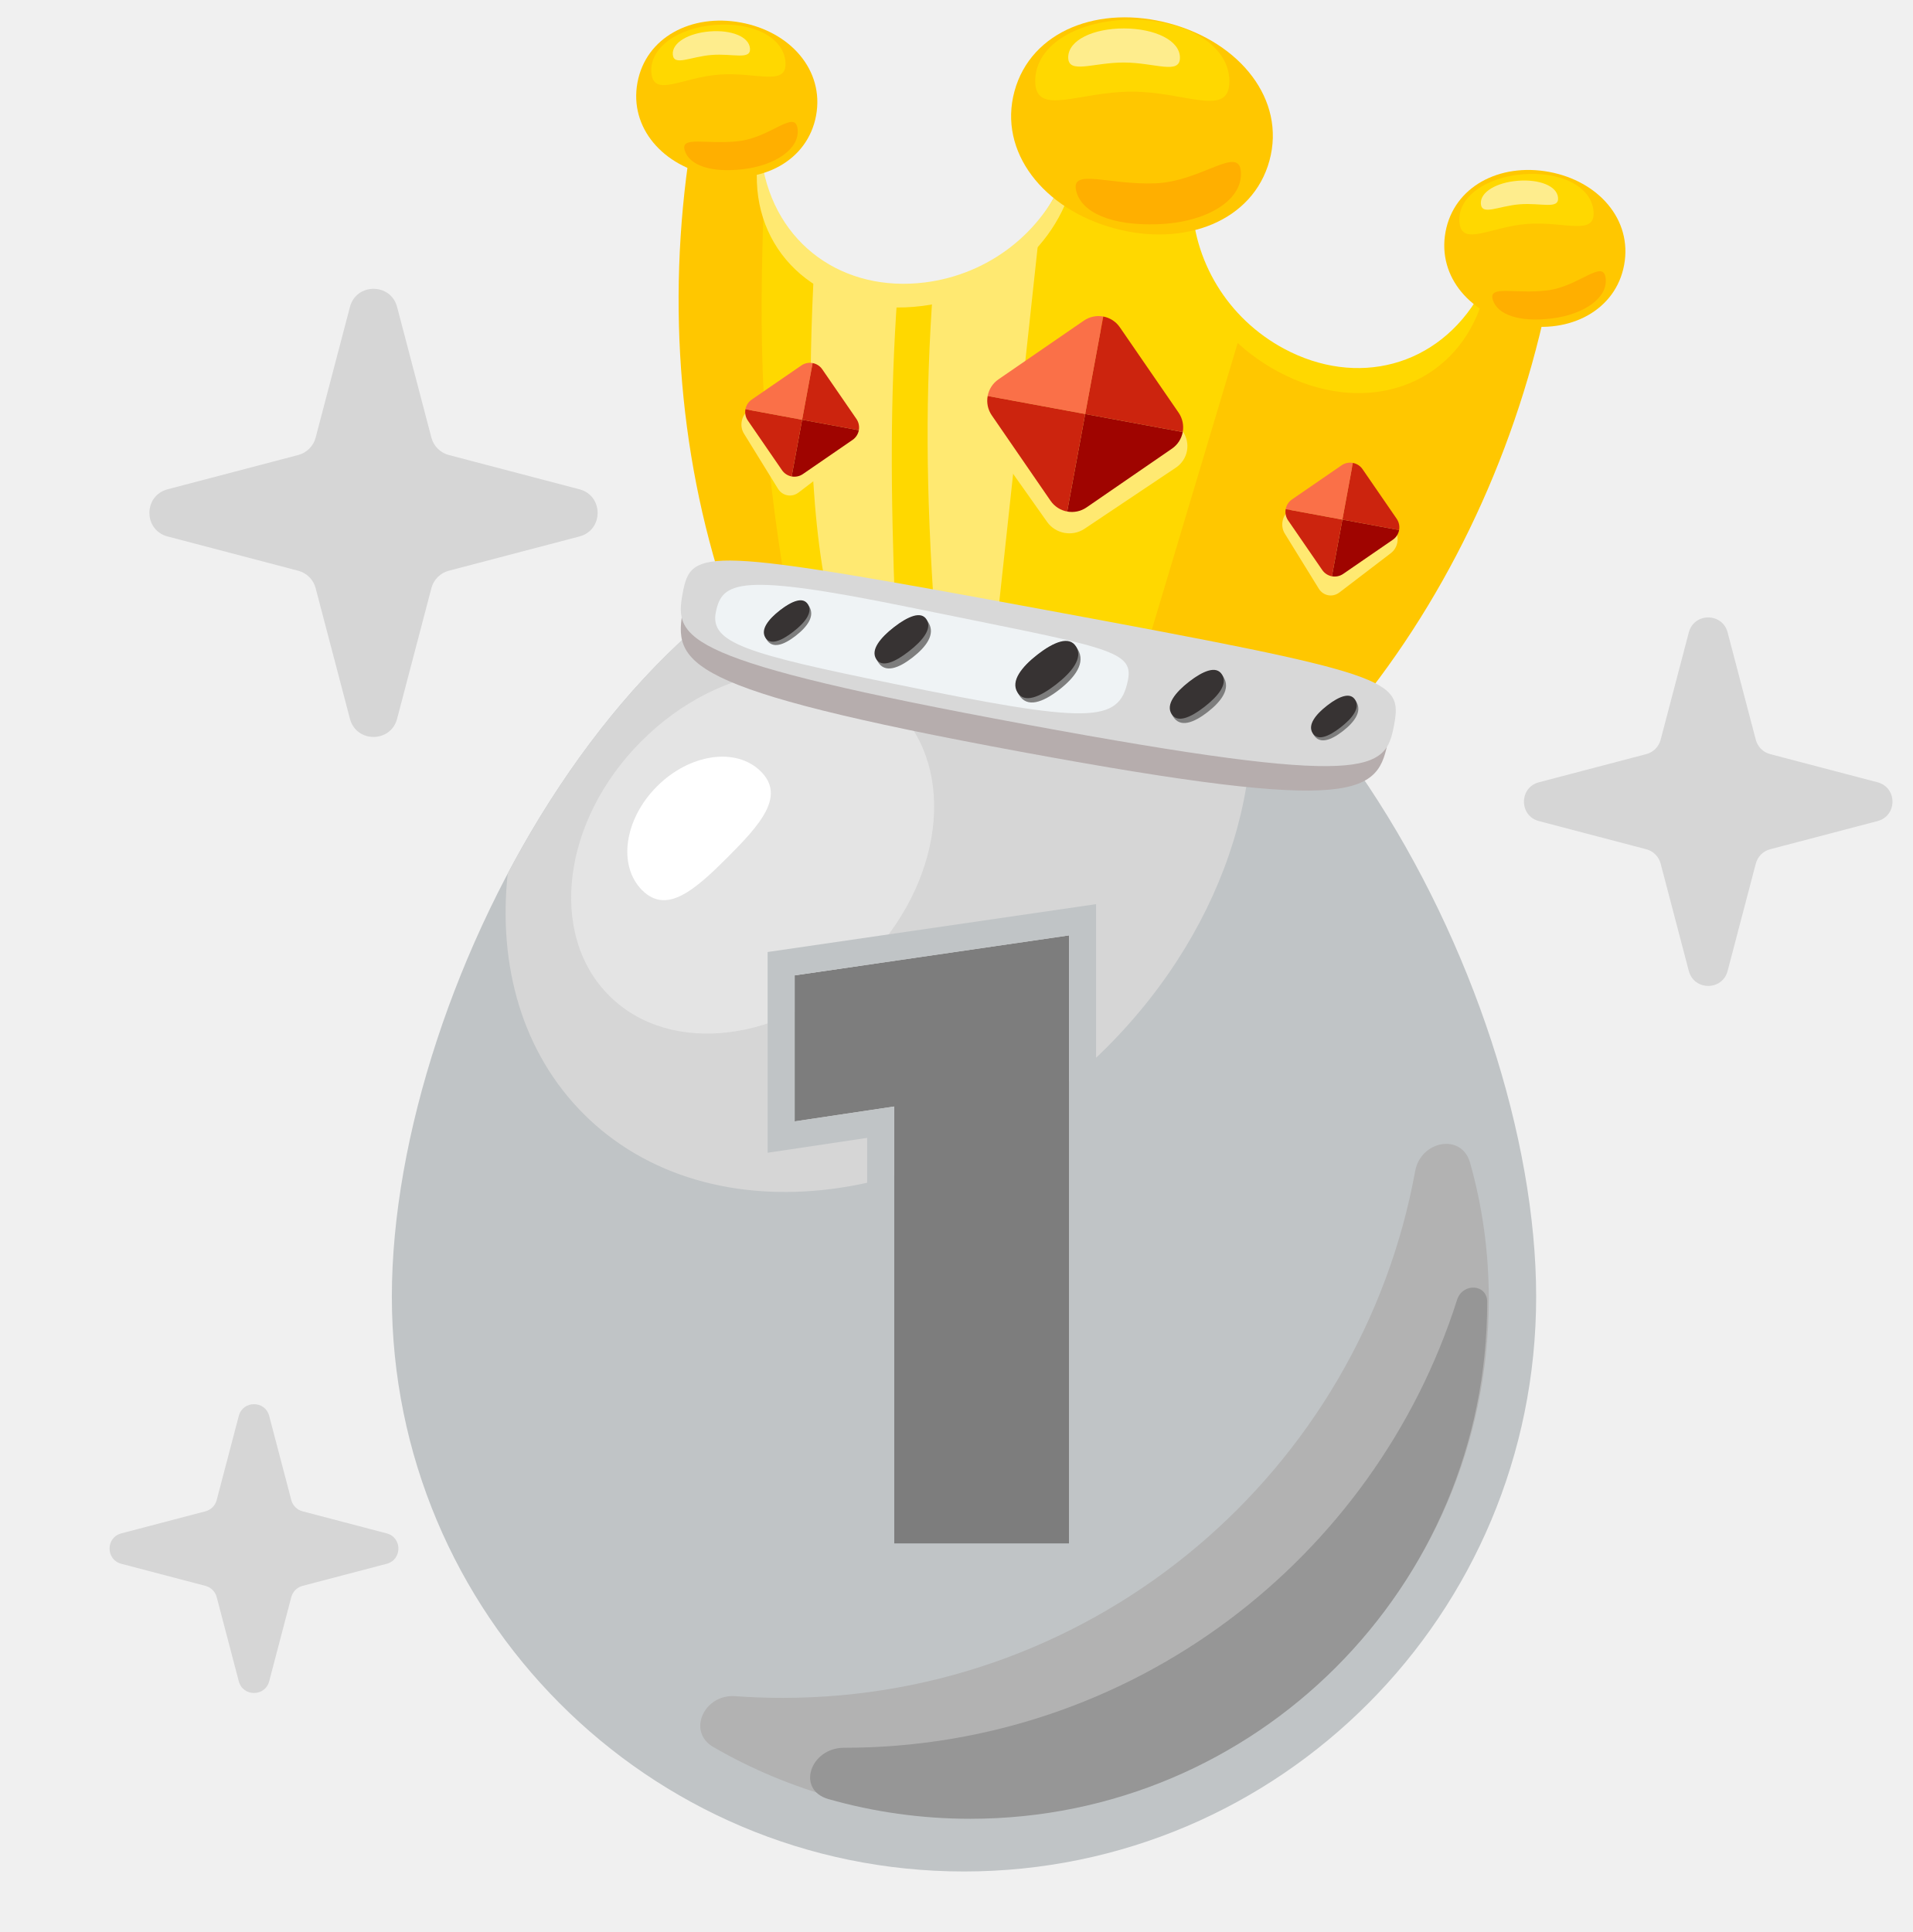
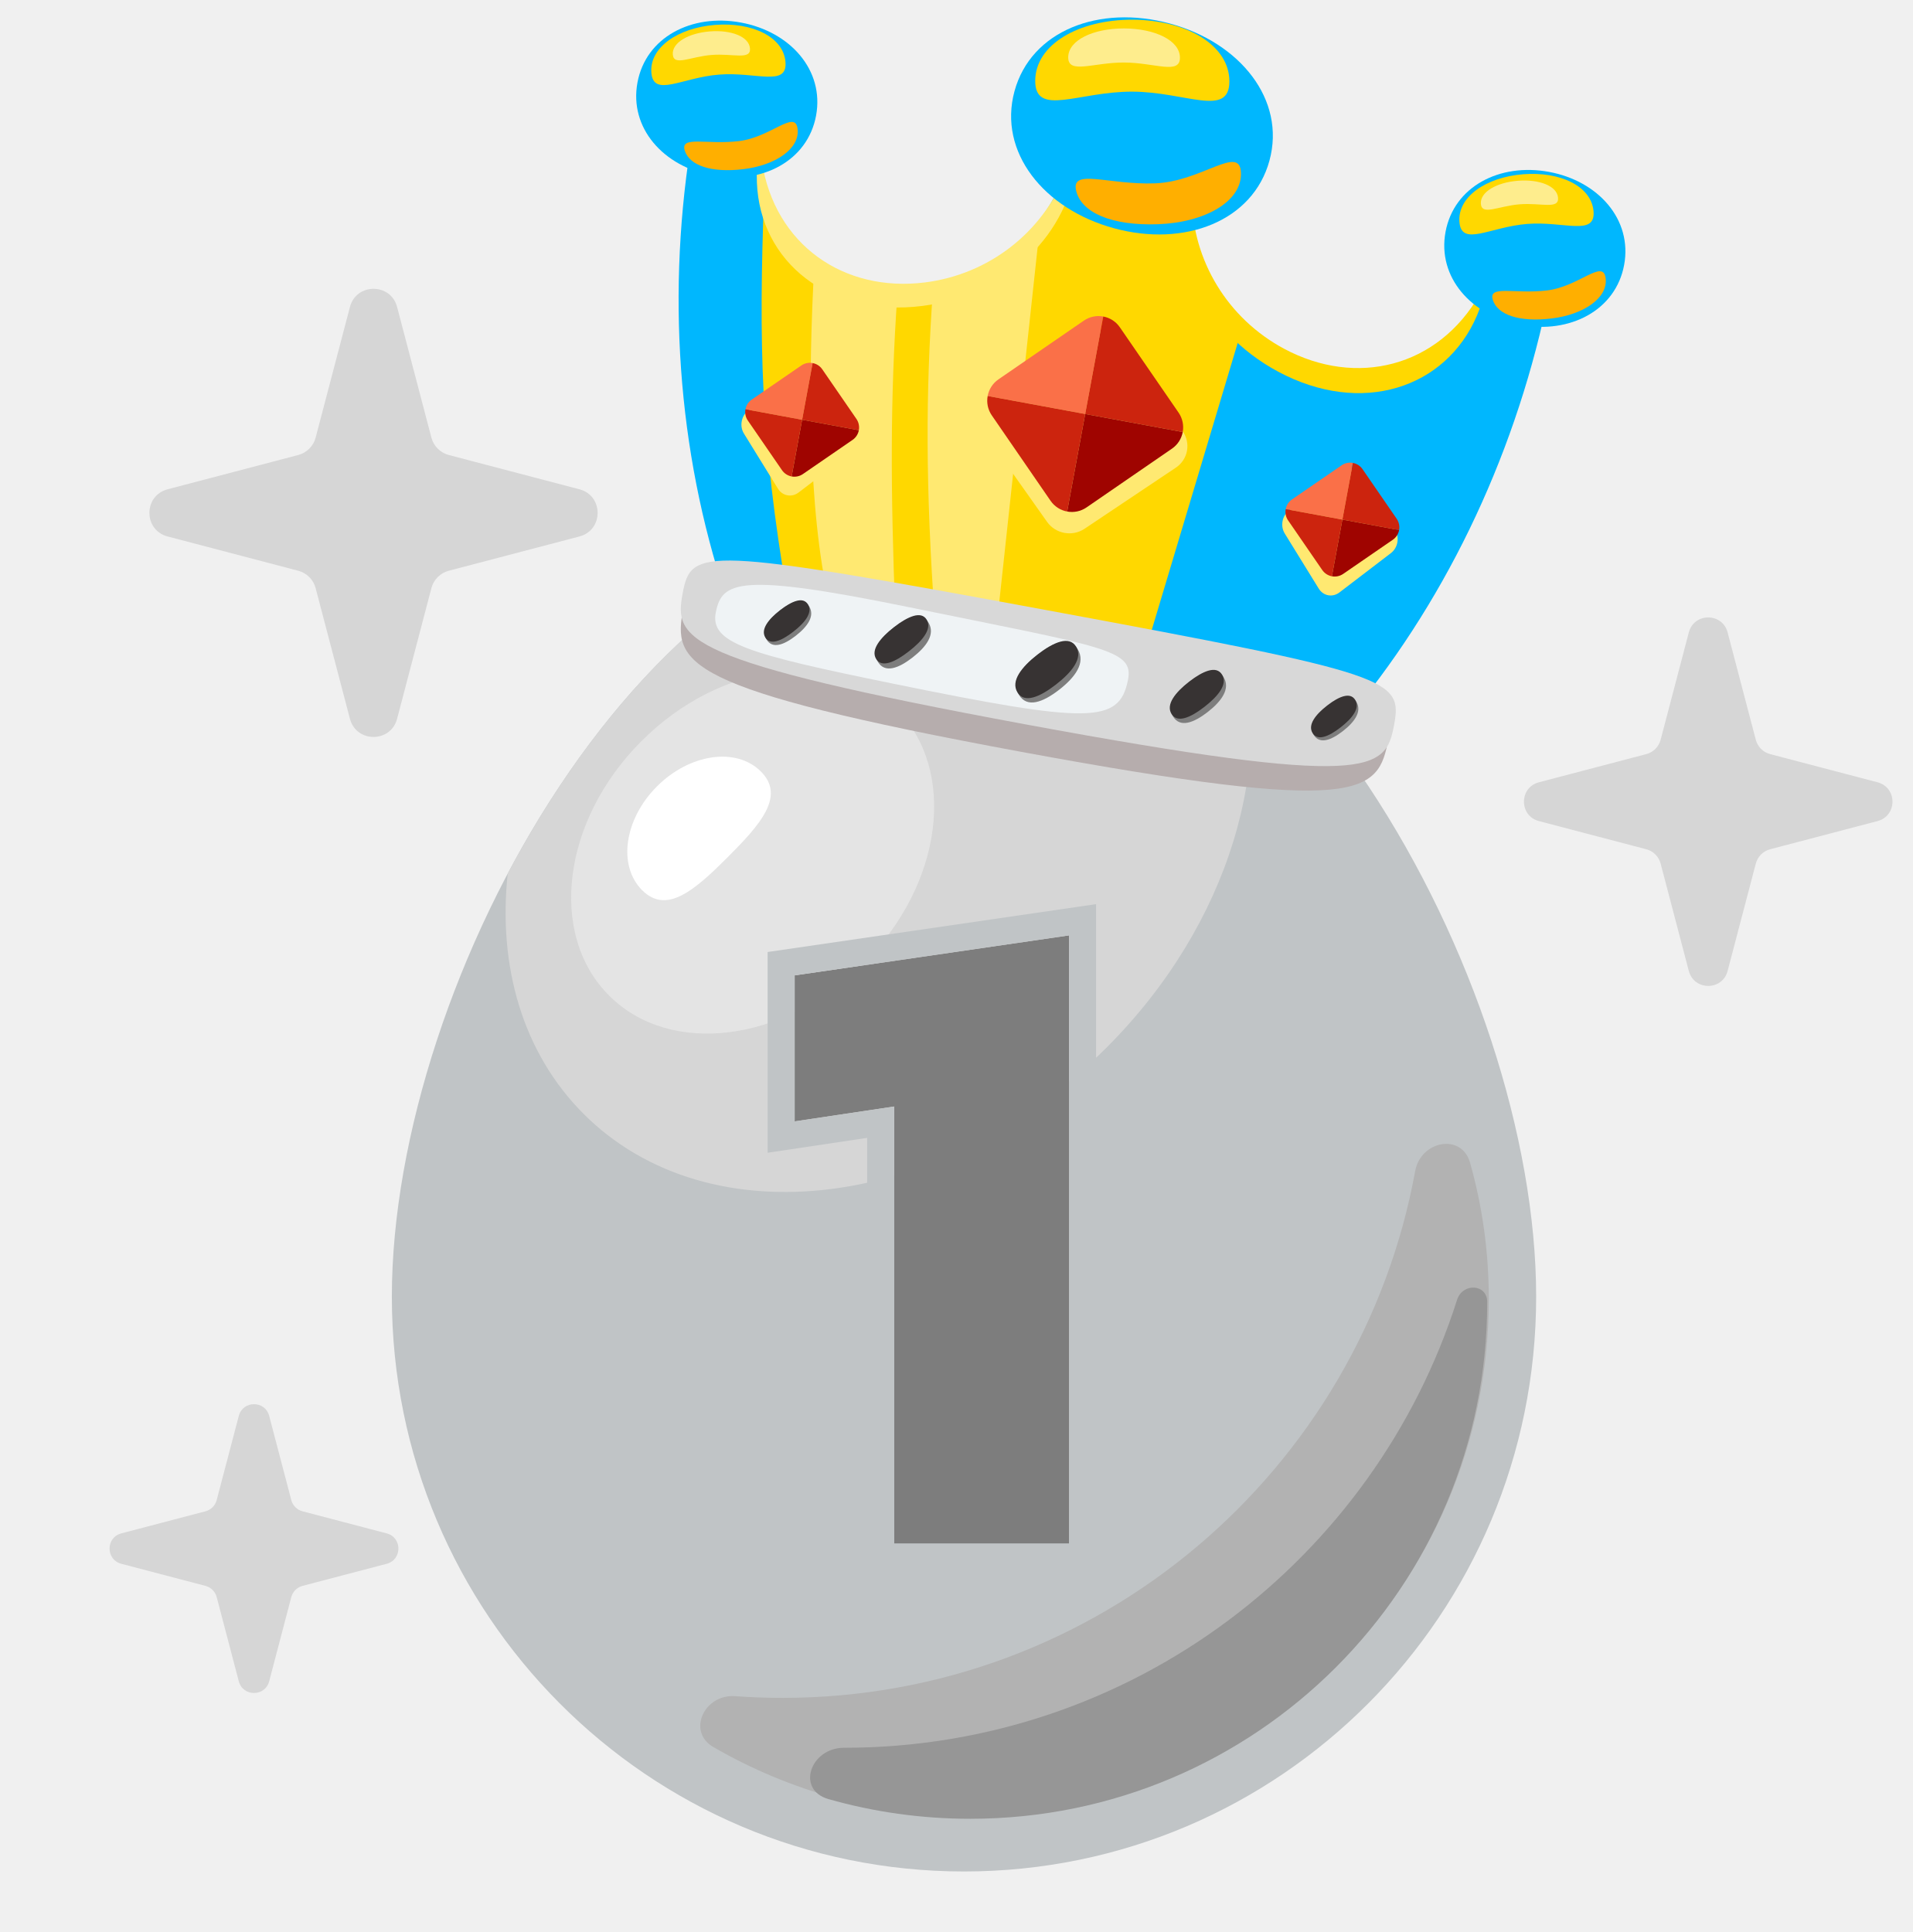
<svg xmlns="http://www.w3.org/2000/svg" width="192" height="194" fill="none" viewBox="0 0 192 194">
  <g clip-path="url(#clip0)">
    <path fill="#D6D6D6" d="M173.448 97.497C172.922 99.501 170.078 99.501 169.552 97.497L166.722 86.715C166.538 86.012 165.988 85.462 165.285 85.278L154.503 82.448C152.499 81.922 152.499 79.078 154.503 78.552L165.285 75.722C165.988 75.538 166.538 74.988 166.722 74.285L169.552 63.503C170.078 61.499 172.922 61.499 173.448 63.503L176.278 74.285C176.462 74.988 177.012 75.538 177.715 75.722L188.497 78.552C190.501 79.078 190.501 81.922 188.497 82.448L177.715 85.278C177.012 85.462 176.462 86.012 176.278 86.715L173.448 97.497Z" />
    <path fill="#D6D6D6" d="M39.869 72.172C39.23 74.609 35.77 74.609 35.131 72.172L31.689 59.058C31.465 58.203 30.797 57.535 29.942 57.311L16.828 53.869C14.391 53.23 14.391 49.77 16.828 49.131L29.942 45.689C30.797 45.465 31.465 44.797 31.689 43.942L35.131 30.828C35.77 28.391 39.23 28.391 39.869 30.828L43.311 43.942C43.535 44.797 44.203 45.465 45.058 45.689L58.172 49.131C60.609 49.77 60.609 53.23 58.172 53.869L45.058 57.311C44.203 57.535 43.535 58.203 43.311 59.058L39.869 72.172Z" />
    <path fill="#D6D6D6" d="M27.027 168.822C26.615 170.393 24.385 170.393 23.973 168.822L21.755 160.371C21.61 159.82 21.18 159.389 20.629 159.245L12.178 157.027C10.607 156.615 10.607 154.385 12.178 153.973L20.629 151.755C21.18 151.611 21.61 151.18 21.755 150.629L23.973 142.178C24.385 140.607 26.615 140.607 27.027 142.178L29.245 150.629C29.39 151.18 29.82 151.611 30.371 151.755L38.822 153.973C40.393 154.385 40.393 156.615 38.822 157.027L30.371 159.245C29.82 159.389 29.39 159.82 29.245 160.371L27.027 168.822Z" />
    <path fill="#C0C4C6" d="M154.226 130.2C154.226 162.079 128.508 187.923 96.783 187.923C65.059 187.923 39.341 162.079 39.341 130.2C39.341 98.32 65.059 51.644 96.783 51.644C128.508 51.644 154.226 98.32 154.226 130.2Z" />
    <path fill="#D6D6D6" d="M50.976 87.717C61.465 67.867 78.08 51.644 96.783 51.644C106.751 51.644 116.125 56.252 124.296 63.56C128.212 76.328 123.488 92.8 111.118 105.17C94.769 121.519 71.255 124.512 58.598 111.855C52.433 105.69 49.981 96.95 50.976 87.717Z" />
    <path fill="#E4E4E4" d="M86.719 96.719C94.677 88.762 96.134 77.316 89.973 71.155C83.812 64.994 72.367 66.451 64.409 74.409C56.451 82.367 54.994 93.812 61.155 99.973C67.316 106.134 78.761 104.677 86.719 96.719Z" />
    <path fill="#B2B2B2" d="M147.588 116.745C146.743 113.756 142.639 114.536 142.081 117.591C136.587 147.682 110.238 170.491 78.56 170.491C76.962 170.491 75.377 170.433 73.807 170.319C70.701 170.093 68.932 173.874 71.627 175.433C79.261 179.849 88.123 182.376 97.576 182.376C126.238 182.376 149.472 159.141 149.472 130.48C149.472 125.662 148.816 121.087 147.588 116.745Z" />
    <path fill="#969696" d="M84.738 175.501C113.57 175.501 137.989 156.605 146.285 130.522C146.838 128.786 149.312 128.913 149.312 130.735C149.312 159.397 126.077 182.632 97.415 182.632C92.476 182.632 87.698 181.942 83.172 180.653C79.906 179.722 81.342 175.501 84.738 175.501Z" />
    <path fill="#fff" d="M73.066 86.066C69.774 89.358 66.94 91.862 64.471 89.392C62.002 86.923 62.669 82.253 65.961 78.961C69.253 75.669 73.924 75.002 76.393 77.471C78.862 79.94 76.358 82.774 73.066 86.066Z" />
    <path fill="#7D7D7D" d="M89.773 155L89.773 111.109L79.781 112.603L79.781 97.941L107.33 93.926L107.33 155L89.773 155Z" />
    <path fill="#C0C4C6" fill-rule="evenodd" d="M87.06 157.713L87.06 114.258L77.067 115.752L77.067 95.595L110.043 90.788L110.043 157.713L87.06 157.713ZM89.773 111.109L89.773 155L107.329 155L107.329 93.926L79.781 97.941L79.781 112.603L89.773 111.109Z" clip-rule="evenodd" />
-     <path fill="#FFC700" d="M119.351 20.752C116.607 12.086 115.951 2.888 115.951 2.888C115.951 2.888 112.174 10.976 106.662 18.01C104.305 23.976 98.873 28.19 92.42 29.006C84.188 30.048 77.177 25.197 75.868 16.762C73.355 13.217 71.503 9.536 70.74 6.827L69.806 11.879C66.889 27.66 67.793 43.813 72.412 58.463L136.745 70.355C146.296 58.324 152.914 43.562 155.832 27.781L156.765 22.729C155.118 24.94 152.161 27.649 148.643 30.027C144.435 37.576 136.083 39.66 128.712 35.715C123.096 32.709 119.559 27.011 119.351 20.752Z" />
+     <path fill="#00b7fe" d="M119.351 20.752C116.607 12.086 115.951 2.888 115.951 2.888C115.951 2.888 112.174 10.976 106.662 18.01C104.305 23.976 98.873 28.19 92.42 29.006C84.188 30.048 77.177 25.197 75.868 16.762C73.355 13.217 71.503 9.536 70.74 6.827L69.806 11.879C66.889 27.66 67.793 43.813 72.412 58.463L136.745 70.355C146.296 58.324 152.914 43.562 155.832 27.781L156.765 22.729C155.118 24.94 152.161 27.649 148.643 30.027C144.435 37.576 136.083 39.66 128.712 35.715C123.096 32.709 119.559 27.011 119.351 20.752Z" />
    <path fill="#FFD800" fill-rule="evenodd" d="M116.482 8.201C116.959 11.642 117.829 16.554 119.331 21.305C119.481 25.858 121.408 30.112 124.622 33.23L114.737 66.246L104.744 64.316L79.027 59.776C76.39 44.233 76.148 34.752 76.718 19.375C78.74 26.479 85.194 30.437 92.665 29.489C99.054 28.679 104.433 24.503 106.768 18.59C109.748 14.784 112.215 10.667 113.842 7.713L116.482 8.201Z" clip-rule="evenodd" />
    <path fill="#FFE971" fill-rule="evenodd" d="M99.996 63.477L104.397 22.782C101.794 26.176 97.987 28.54 93.647 29.337C92.948 39.367 92.897 48.65 93.867 62.395L99.996 63.477ZM89.885 61.692C89.408 49.167 89.362 40.052 90.091 29.623C86.939 29.546 84.06 28.565 81.741 26.827C81.161 37.427 81.061 50.935 83.249 60.521L89.885 61.692Z" clip-rule="evenodd" />
    <path fill="#FFE971" fill-rule="evenodd" d="M108.069 16.024C107.714 16.505 107.351 16.984 106.979 17.459C104.645 23.371 99.266 27.548 92.877 28.358C84.726 29.392 77.785 24.586 76.491 16.227C76.369 16.055 76.249 15.883 76.131 15.711C76.005 16.569 75.957 17.442 75.991 18.323C76.298 26.295 83.23 31.909 92.607 30.72C101.283 29.62 107.44 23.28 108.069 16.024Z" clip-rule="evenodd" />
    <path fill="#FFD800" fill-rule="evenodd" d="M119.145 18.071C119.305 18.647 119.473 19.225 119.65 19.801C119.717 26.157 123.247 31.981 128.925 35.022C136.167 38.901 144.368 36.894 148.565 29.55C148.739 29.433 148.913 29.315 149.085 29.197C148.896 30.043 148.629 30.876 148.282 31.687C145.146 39.021 136.664 41.787 128.332 37.324C120.623 33.195 117.139 25.072 119.145 18.071Z" clip-rule="evenodd" />
-     <path fill="#FFC700" d="M127.452 16.121C125.795 22.22 118.927 24.846 111.858 22.924C104.788 21.003 100.194 15.263 101.851 9.164C103.509 3.065 110.376 0.439 117.446 2.36C124.515 4.281 129.109 10.021 127.452 16.121Z" />
+     <path fill="#00b7fe" d="M127.452 16.121C125.795 22.22 118.927 24.846 111.858 22.924C104.788 21.003 100.194 15.263 101.851 9.164C103.509 3.065 110.376 0.439 117.446 2.36C124.515 4.281 129.109 10.021 127.452 16.121Z" />
    <path fill="#FFD800" d="M123.426 8.18C123.414 11.838 119.059 9.222 113.677 9.203C108.294 9.184 103.921 11.769 103.934 8.111C103.947 4.453 108.32 1.96 113.702 1.979C119.085 1.998 123.439 4.522 123.426 8.18Z" />
    <path fill="#FFAF00" d="M108.034 19.11C107.549 16.889 111.273 18.58 115.967 18.41C120.662 18.239 124.484 14.459 124.589 17.35C124.694 20.241 120.961 22.344 116.267 22.515C111.572 22.686 108.518 21.332 108.034 19.11Z" />
    <path fill="#FEED8D" d="M118.463 5.797C118.457 7.53 115.95 6.289 112.853 6.278C109.755 6.267 107.24 7.49 107.246 5.758C107.252 4.025 109.767 2.845 112.865 2.856C115.962 2.867 118.469 4.064 118.463 5.797Z" />
-     <path fill="#FFC700" d="M163.059 26.602C162.217 31.161 157.624 33.545 152.672 32.63C147.72 31.714 144.284 27.846 145.127 23.287C145.969 18.728 150.562 16.344 155.514 17.259C160.466 18.174 163.902 22.043 163.059 26.602Z" />
+     <path fill="#00b7fe" d="M163.059 26.602C162.217 31.161 157.624 33.545 152.672 32.63C147.72 31.714 144.284 27.846 145.127 23.287C145.969 18.728 150.562 16.344 155.514 17.259C160.466 18.174 163.902 22.043 163.059 26.602Z" />
    <path fill="#FFD800" d="M159.988 21.224C160.188 23.75 157.031 22.192 153.313 22.487C149.595 22.781 146.723 24.816 146.523 22.29C146.323 19.763 149.2 17.791 152.918 17.497C156.636 17.203 159.787 18.697 159.988 21.224Z" />
    <path fill="#FFAF00" d="M149.872 30.102C149.41 28.596 152.078 29.551 155.31 29.165C158.542 28.779 160.965 25.95 161.203 27.941C161.441 29.931 158.983 31.597 155.752 31.983C152.52 32.369 150.333 31.609 149.872 30.102Z" />
    <path fill="#FEED8D" d="M156.425 19.861C156.519 21.058 154.717 20.345 152.578 20.514C150.438 20.684 148.771 21.672 148.676 20.475C148.581 19.278 150.251 18.32 152.391 18.151C154.53 17.981 156.33 18.665 156.425 19.861Z" />
-     <path fill="#FFC700" d="M81.932 11.606C81.089 16.165 76.497 18.549 71.545 17.634C66.593 16.718 63.156 12.85 63.999 8.291C64.842 3.732 69.434 1.348 74.386 2.263C79.338 3.178 82.774 7.047 81.932 11.606Z" />
+     <path fill="#00b7fe" d="M81.932 11.606C81.089 16.165 76.497 18.549 71.545 17.634C66.593 16.718 63.156 12.85 63.999 8.291C64.842 3.732 69.434 1.348 74.386 2.263C79.338 3.178 82.774 7.047 81.932 11.606Z" />
    <path fill="#FFD800" d="M78.86 6.227C79.06 8.754 75.904 7.196 72.186 7.491C68.468 7.785 65.596 9.82 65.396 7.294C65.196 4.767 68.072 2.795 71.79 2.501C75.508 2.207 78.66 3.701 78.86 6.227Z" />
    <path fill="#FFAF00" d="M68.744 15.106C68.283 13.6 70.951 14.555 74.183 14.169C77.415 13.783 79.838 10.954 80.076 12.945C80.314 14.935 77.856 16.601 74.624 16.987C71.392 17.373 69.206 16.613 68.744 15.106Z" />
    <path fill="#FEED8D" d="M75.297 4.865C75.391 6.062 73.589 5.348 71.45 5.518C69.31 5.687 67.643 6.676 67.548 5.479C67.453 4.282 69.123 3.324 71.263 3.154C73.402 2.985 75.202 3.668 75.297 4.865Z" />
    <path fill="#B6ADAD" d="M139.396 74.175C138.374 79.705 136.904 81.85 102.542 75.498C68.18 69.147 67.574 66.618 68.596 61.088C69.618 55.558 70.724 55.38 105.087 61.732C139.449 68.083 140.418 68.646 139.396 74.175Z" />
    <path fill="#D8D8D8" d="M139.962 72.798C139.11 77.405 137.703 79.159 103.037 72.751C68.37 66.343 67.683 64.202 68.534 59.595C69.386 54.988 70.49 54.873 105.157 61.281C139.823 67.689 140.813 68.191 139.962 72.798Z" />
    <path fill="#EFF3F5" d="M113.243 68.289C112.362 72.683 109.392 72.681 89.628 68.642C75.028 65.658 71.248 64.569 71.866 61.481C72.485 58.392 74.168 57.478 91.168 60.953C110.932 64.992 113.862 65.201 113.243 68.289Z" />
    <path fill="#7D7D7D" d="M76.962 64.22C76.374 63.252 77.14 62.191 78.323 61.274C79.505 60.357 80.656 59.931 81.244 60.899C81.831 61.867 81.065 62.928 79.883 63.845C78.701 64.763 77.55 65.189 76.962 64.22Z" />
    <path fill="#373333" d="M76.838 64.017C76.344 63.202 77.14 62.191 78.323 61.274C79.505 60.357 80.626 59.88 81.12 60.696C81.615 61.511 80.819 62.522 79.636 63.439C78.454 64.356 77.333 64.832 76.838 64.017Z" />
    <path fill="#7D7D7D" d="M131.892 73.793C131.304 72.825 132.07 71.764 133.252 70.847C134.435 69.93 135.586 69.504 136.173 70.472C136.761 71.44 135.995 72.501 134.813 73.418C133.63 74.336 132.479 74.762 131.892 73.793Z" />
    <path fill="#373333" d="M131.778 73.607C131.276 72.779 132.07 71.764 133.252 70.847C134.434 69.93 135.558 69.457 136.06 70.285C136.562 71.113 135.768 72.128 134.586 73.045C133.404 73.962 132.28 74.434 131.778 73.607Z" />
    <path fill="#7D7D7D" d="M88.146 66.472C87.449 65.324 88.357 64.065 89.76 62.978C91.162 61.89 92.527 61.385 93.224 62.533C93.921 63.681 93.013 64.939 91.61 66.027C90.208 67.115 88.843 67.62 88.146 66.472Z" />
    <path fill="#373333" d="M87.96 66.165C87.403 65.248 88.358 64.066 89.76 62.978C91.162 61.89 92.481 61.309 93.038 62.226C93.594 63.143 92.64 64.325 91.238 65.413C89.835 66.501 88.516 67.082 87.96 66.165Z" />
    <path fill="#7D7D7D" d="M117.774 71.949C117.077 70.8 117.986 69.542 119.388 68.454C120.79 67.367 122.155 66.861 122.852 68.01C123.549 69.158 122.641 70.416 121.239 71.504C119.836 72.592 118.471 73.097 117.774 71.949Z" />
    <path fill="#373333" d="M117.615 71.686C117.038 70.736 117.986 69.542 119.388 68.454C120.79 67.367 122.116 66.797 122.693 67.747C123.27 68.698 122.322 69.892 120.92 70.979C119.518 72.067 118.192 72.637 117.615 71.686Z" />
    <path fill="#7D7D7D" d="M102.305 69.781C101.495 68.447 102.551 66.985 104.18 65.721C105.81 64.457 107.396 63.87 108.206 65.204C109.016 66.538 107.96 68.001 106.331 69.264C104.701 70.528 103.115 71.116 102.305 69.781Z" />
    <path fill="#373333" d="M102.146 69.519C101.456 68.382 102.551 66.985 104.18 65.721C105.81 64.457 107.357 63.805 108.046 64.941C108.736 66.078 107.641 67.475 106.012 68.739C104.383 70.003 102.835 70.655 102.146 69.519Z" />
    <path fill="#FFE971" d="M108.6 33.587C109.826 32.766 111.511 33.078 112.363 34.283L118.73 43.291C119.582 44.496 119.278 46.139 118.052 46.959L108.885 53.096C107.659 53.917 105.974 53.606 105.122 52.401L98.755 43.393C97.904 42.188 98.207 40.545 99.434 39.724L108.6 33.587Z" />
    <path fill="#FA7048" d="M110.761 31.782L108.951 41.573L99.159 39.763C99.28 39.109 99.651 38.501 100.243 38.093L108.814 32.197C109.406 31.789 110.106 31.661 110.761 31.782Z" />
    <path fill="#CC240E" d="M107.141 51.365L108.951 41.573L99.159 39.763C99.038 40.418 99.167 41.119 99.574 41.71L105.471 50.282C105.878 50.873 106.486 51.244 107.141 51.365Z" />
    <path fill="#CC240E" d="M110.761 31.782L108.951 41.573L118.743 43.383C118.864 42.729 118.735 42.028 118.328 41.436L112.431 32.865C112.024 32.273 111.415 31.903 110.761 31.782Z" />
    <path fill="#9F0400" d="M107.141 51.365L108.951 41.573L118.743 43.383C118.622 44.038 118.251 44.646 117.659 45.053L109.088 50.95C108.496 51.357 107.796 51.486 107.141 51.365Z" />
    <path fill="#FFE971" d="M134.577 47.319C135.268 46.791 136.199 46.963 136.656 47.703L140.071 53.24C140.527 53.981 140.337 55.01 139.646 55.538L134.477 59.488C133.786 60.016 132.855 59.844 132.398 59.104L128.983 53.567C128.527 52.826 128.717 51.797 129.408 51.269L134.577 47.319Z" />
    <path fill="#FA7048" d="M135.825 46.482L134.773 52.175L129.08 51.123C129.151 50.742 129.366 50.389 129.71 50.152L134.693 46.724C135.037 46.487 135.445 46.412 135.825 46.482Z" />
    <path fill="#CC240E" d="M133.721 57.868L134.773 52.175L129.08 51.123C129.01 51.503 129.085 51.911 129.322 52.255L132.75 57.238C132.987 57.582 133.34 57.798 133.721 57.868Z" />
    <path fill="#CC240E" d="M135.825 46.482L134.773 52.175L140.466 53.227C140.536 52.847 140.461 52.439 140.225 52.095L136.796 47.112C136.56 46.768 136.206 46.553 135.825 46.482Z" />
    <path fill="#9F0400" d="M133.721 57.868L134.773 52.175L140.466 53.227C140.396 53.608 140.18 53.962 139.836 54.198L134.853 57.627C134.509 57.863 134.101 57.938 133.721 57.868Z" />
    <path fill="#FFE971" d="M80.279 37.282C80.971 36.754 81.902 36.926 82.359 37.667L85.773 43.203C86.23 43.944 86.04 44.973 85.349 45.502L80.18 49.452C79.489 49.98 78.558 49.808 78.101 49.067L74.686 43.531C74.23 42.79 74.42 41.761 75.111 41.233L80.279 37.282Z" />
    <path fill="#FA7048" d="M81.584 36.457L80.532 42.15L74.839 41.097C74.91 40.717 75.125 40.363 75.469 40.126L80.453 36.698C80.796 36.461 81.204 36.386 81.584 36.457Z" />
    <path fill="#CC240E" d="M79.48 47.842L80.532 42.149L74.84 41.096C74.769 41.477 74.844 41.884 75.081 42.228L78.509 47.212C78.746 47.556 79.1 47.771 79.48 47.842Z" />
    <path fill="#CC240E" d="M81.584 36.456L80.532 42.149L86.225 43.201C86.295 42.82 86.22 42.413 85.984 42.069L82.555 37.086C82.319 36.742 81.965 36.526 81.584 36.456Z" />
    <path fill="#9F0400" d="M79.48 47.842L80.532 42.149L86.225 43.201C86.155 43.582 85.939 43.935 85.595 44.172L80.612 47.6C80.268 47.837 79.861 47.912 79.48 47.842Z" />
  </g>
  <defs>
    <clipPath id="clip0">
      <rect width="192" height="194" fill="#fff" />
    </clipPath>
  </defs>
</svg>
